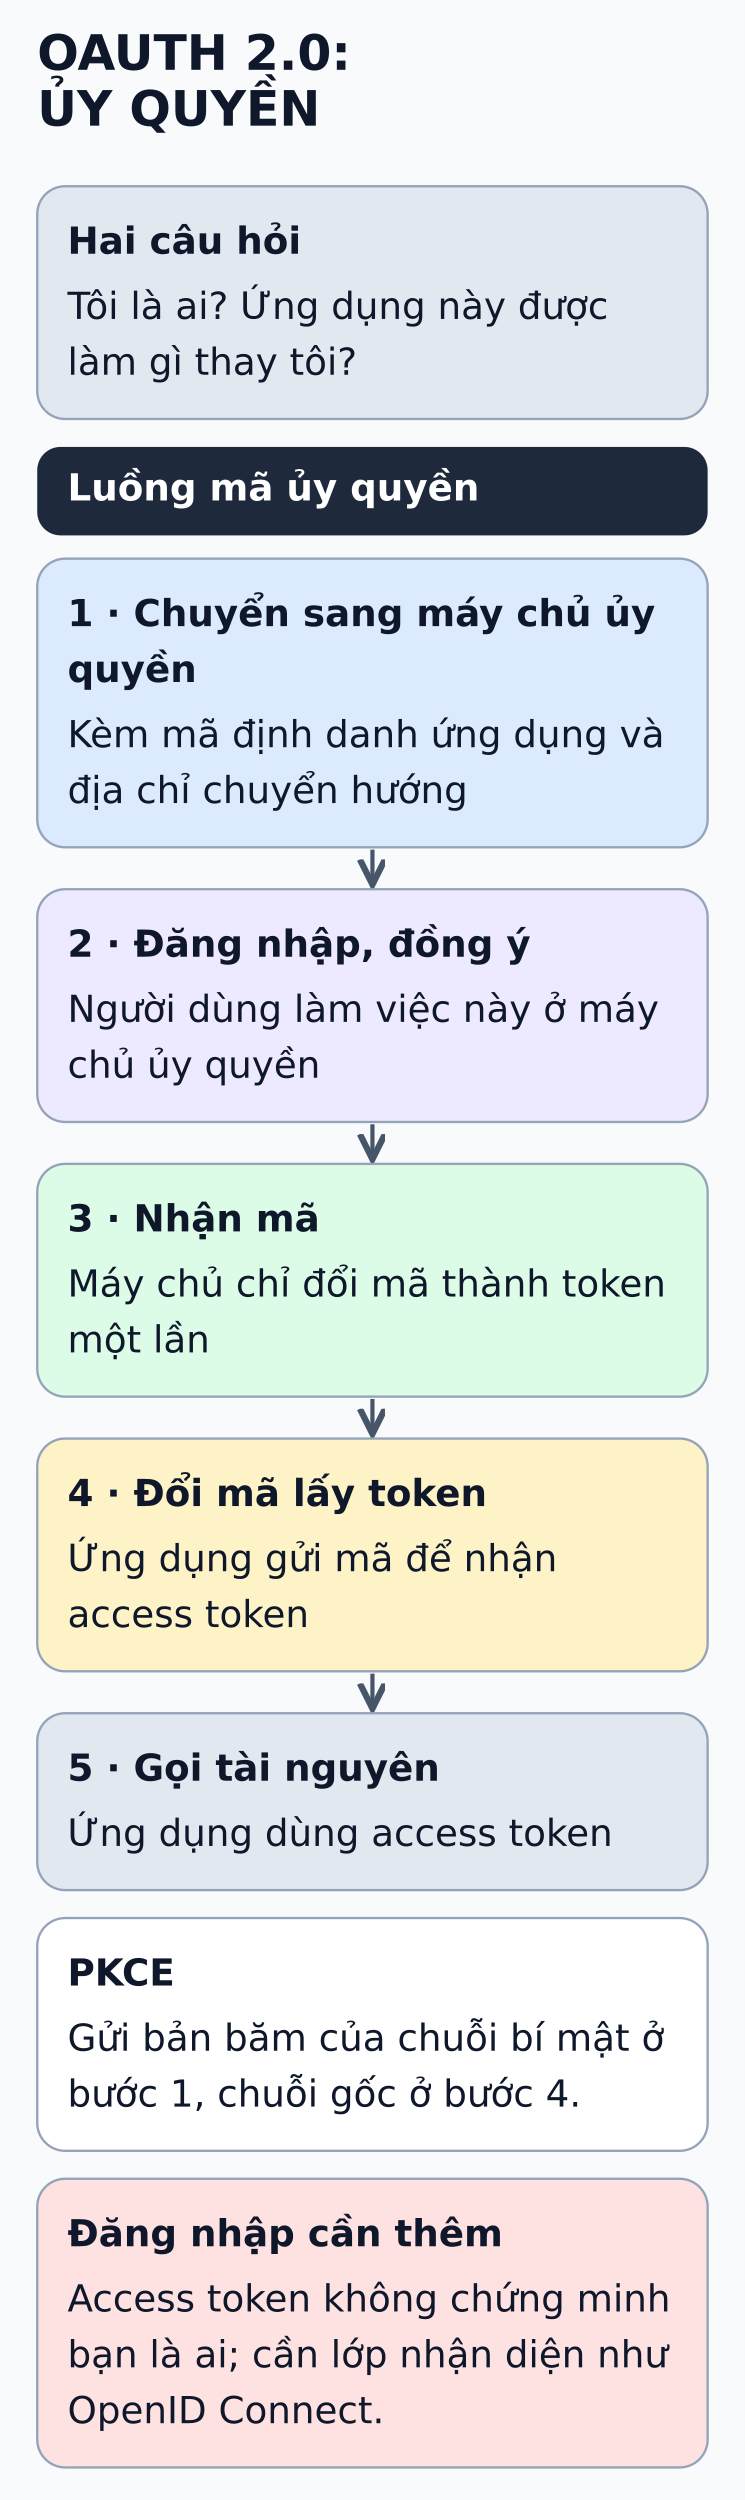
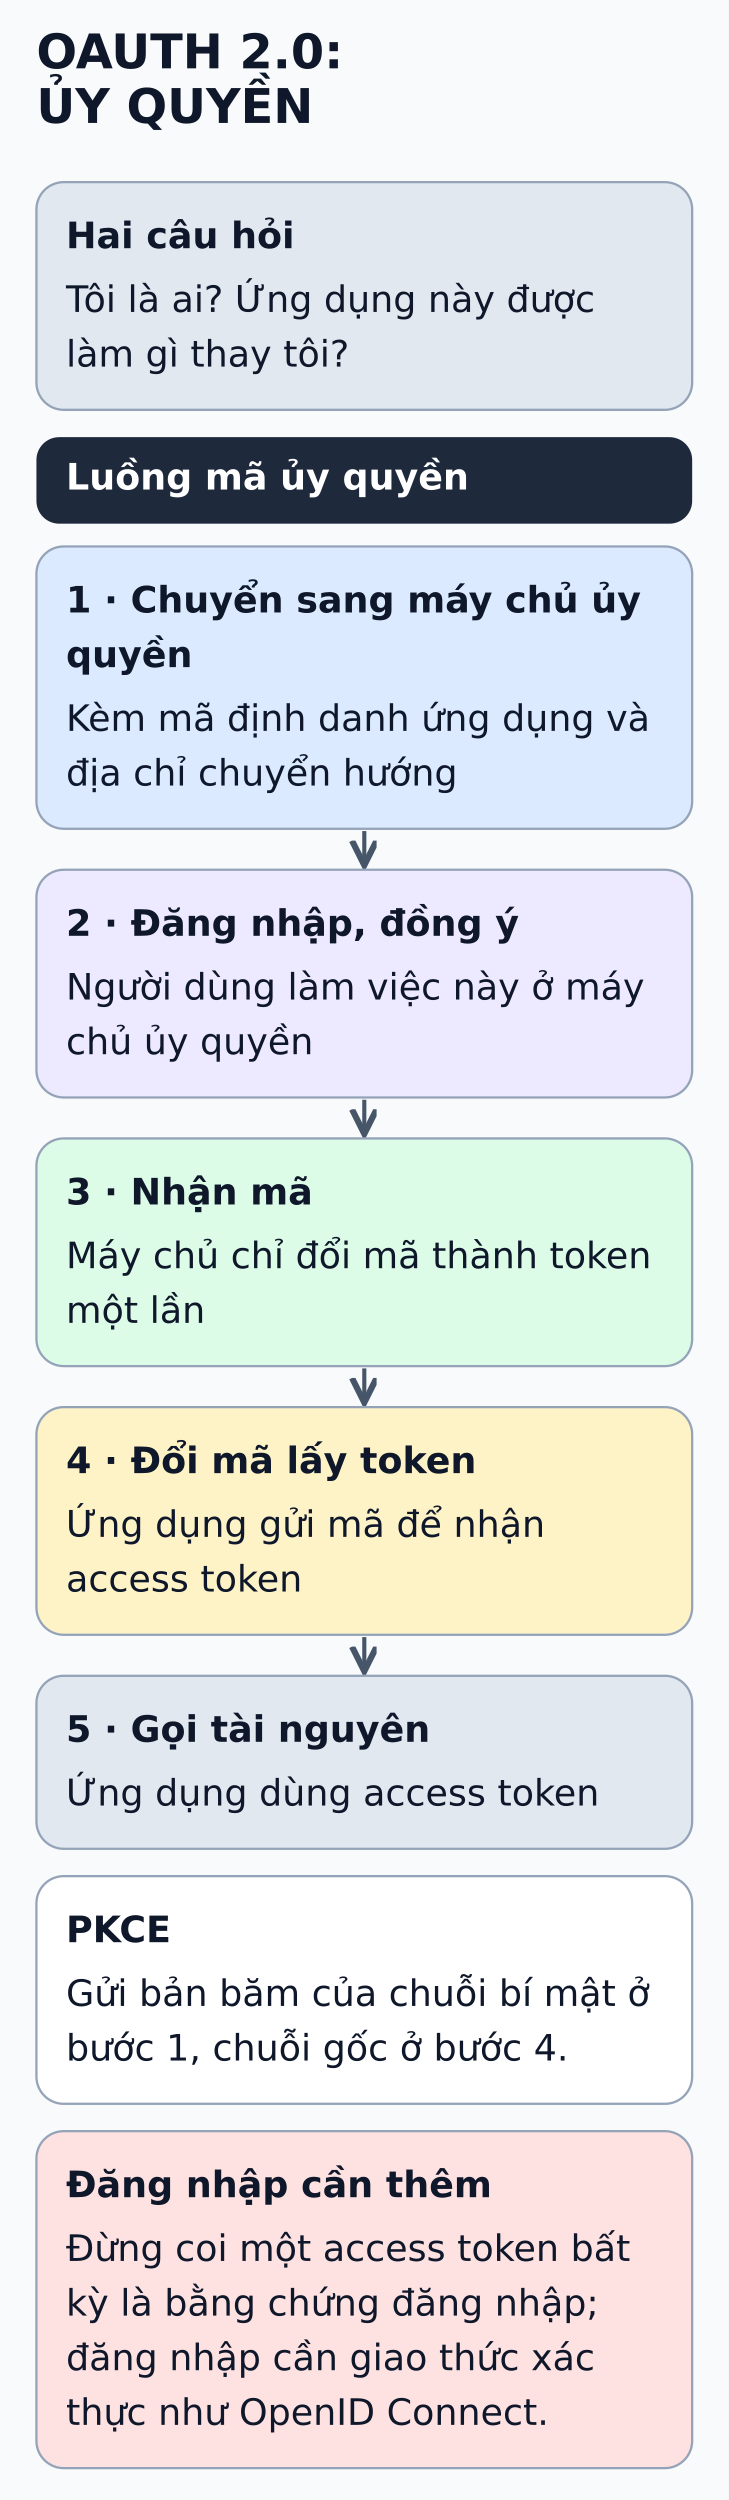
- <svg xmlns="http://www.w3.org/2000/svg" viewBox="0 0 320 1074" width="320" height="1074" role="img" aria-labelledby="title desc">
+ <svg xmlns="http://www.w3.org/2000/svg" viewBox="0 0 320 1098" width="320" height="1098" role="img" aria-labelledby="title desc">
  <defs>
    <marker id="arrow" markerWidth="8" markerHeight="8" refX="6" refY="3" orient="auto">
      <path d="M0,0 L6,3 L0,6" fill="none" stroke="#475569" stroke-width="1.5" />
    </marker>
  </defs>
-   <rect width="320" height="1074" fill="#f8fafc" />
+   <rect width="320" height="1098" fill="#f8fafc" />
  <g font-family="DejaVu Sans, Arial, sans-serif" fill="#0f172a">
    <text x="16" y="30" font-size="21" font-weight="bold">OAUTH 2.0:</text>
    <text x="16" y="54" font-size="21" font-weight="bold">ỦY QUYỀN</text>
    <rect x="16" y="80" width="288" height="100" rx="12" fill="#e2e8f0" stroke="#94a3b8" />
    <text x="29" y="109" font-size="16" font-weight="bold">Hai câu hỏi</text>
    <text x="29" y="137" font-size="16" font-weight="normal">Tôi là ai? Ứng dụng này được</text>
    <text x="29" y="161" font-size="16" font-weight="normal">làm gì thay tôi?</text>
    <rect x="16" y="192" width="288" height="38" rx="10" fill="#1e293b" />
    <text x="29" y="215" font-size="16" font-weight="bold" fill="#ffffff">Luồng mã ủy quyền</text>
    <rect x="16" y="240" width="288" height="124" rx="12" fill="#dbeafe" stroke="#94a3b8" />
    <text x="29" y="269" font-size="16" font-weight="bold">1 · Chuyển sang máy chủ ủy</text>
    <text x="29" y="293" font-size="16" font-weight="bold">quyền</text>
    <text x="29" y="321" font-size="16" font-weight="normal">Kèm mã định danh ứng dụng và</text>
    <text x="29" y="345" font-size="16" font-weight="normal">địa chỉ chuyển hướng</text>
    <line x1="160" y1="365" x2="160" y2="380" stroke="#475569" stroke-width="1.8" marker-end="url(#arrow)" />
    <rect x="16" y="382" width="288" height="100" rx="12" fill="#ede9fe" stroke="#94a3b8" />
    <text x="29" y="411" font-size="16" font-weight="bold">2 · Đăng nhập, đồng ý</text>
    <text x="29" y="439" font-size="16" font-weight="normal">Người dùng làm việc này ở máy</text>
    <text x="29" y="463" font-size="16" font-weight="normal">chủ ủy quyền</text>
    <line x1="160" y1="483" x2="160" y2="498" stroke="#475569" stroke-width="1.8" marker-end="url(#arrow)" />
    <rect x="16" y="500" width="288" height="100" rx="12" fill="#dcfce7" stroke="#94a3b8" />
    <text x="29" y="529" font-size="16" font-weight="bold">3 · Nhận mã</text>
    <text x="29" y="557" font-size="16" font-weight="normal">Máy chủ chỉ đổi mã thành token</text>
    <text x="29" y="581" font-size="16" font-weight="normal">một lần</text>
    <line x1="160" y1="601" x2="160" y2="616" stroke="#475569" stroke-width="1.8" marker-end="url(#arrow)" />
    <rect x="16" y="618" width="288" height="100" rx="12" fill="#fef3c7" stroke="#94a3b8" />
    <text x="29" y="647" font-size="16" font-weight="bold">4 · Đổi mã lấy token</text>
    <text x="29" y="675" font-size="16" font-weight="normal">Ứng dụng gửi mã để nhận</text>
    <text x="29" y="699" font-size="16" font-weight="normal">access token</text>
    <line x1="160" y1="719" x2="160" y2="734" stroke="#475569" stroke-width="1.8" marker-end="url(#arrow)" />
    <rect x="16" y="736" width="288" height="76" rx="12" fill="#e2e8f0" stroke="#94a3b8" />
    <text x="29" y="765" font-size="16" font-weight="bold">5 · Gọi tài nguyên</text>
    <text x="29" y="793" font-size="16" font-weight="normal">Ứng dụng dùng access token</text>
    <rect x="16" y="824" width="288" height="100" rx="12" fill="#ffffff" stroke="#94a3b8" />
    <text x="29" y="853" font-size="16" font-weight="bold">PKCE</text>
    <text x="29" y="881" font-size="16" font-weight="normal">Gửi bản băm của chuỗi bí mật ở</text>
    <text x="29" y="905" font-size="16" font-weight="normal">bước 1, chuỗi gốc ở bước 4.</text>
-     <rect x="16" y="936" width="288" height="124" rx="12" fill="#fee2e2" stroke="#94a3b8" />
+     <rect x="16" y="936" width="288" height="148" rx="12" fill="#fee2e2" stroke="#94a3b8" />
    <text x="29" y="965" font-size="16" font-weight="bold">Đăng nhập cần thêm</text>
-     <text x="29" y="993" font-size="16" font-weight="normal">Access token không chứng minh</text>
-     <text x="29" y="1017" font-size="16" font-weight="normal">bạn là ai; cần lớp nhận diện như</text>
-     <text x="29" y="1041" font-size="16" font-weight="normal">OpenID Connect.</text>
+     <text x="29" y="993" font-size="16" font-weight="normal">Đừng coi một access token bất</text>
+     <text x="29" y="1017" font-size="16" font-weight="normal">kỳ là bằng chứng đăng nhập;</text>
+     <text x="29" y="1041" font-size="16" font-weight="normal">đăng nhập cần giao thức xác</text>
+     <text x="29" y="1065" font-size="16" font-weight="normal">thực như OpenID Connect.</text>
  </g>
</svg>
